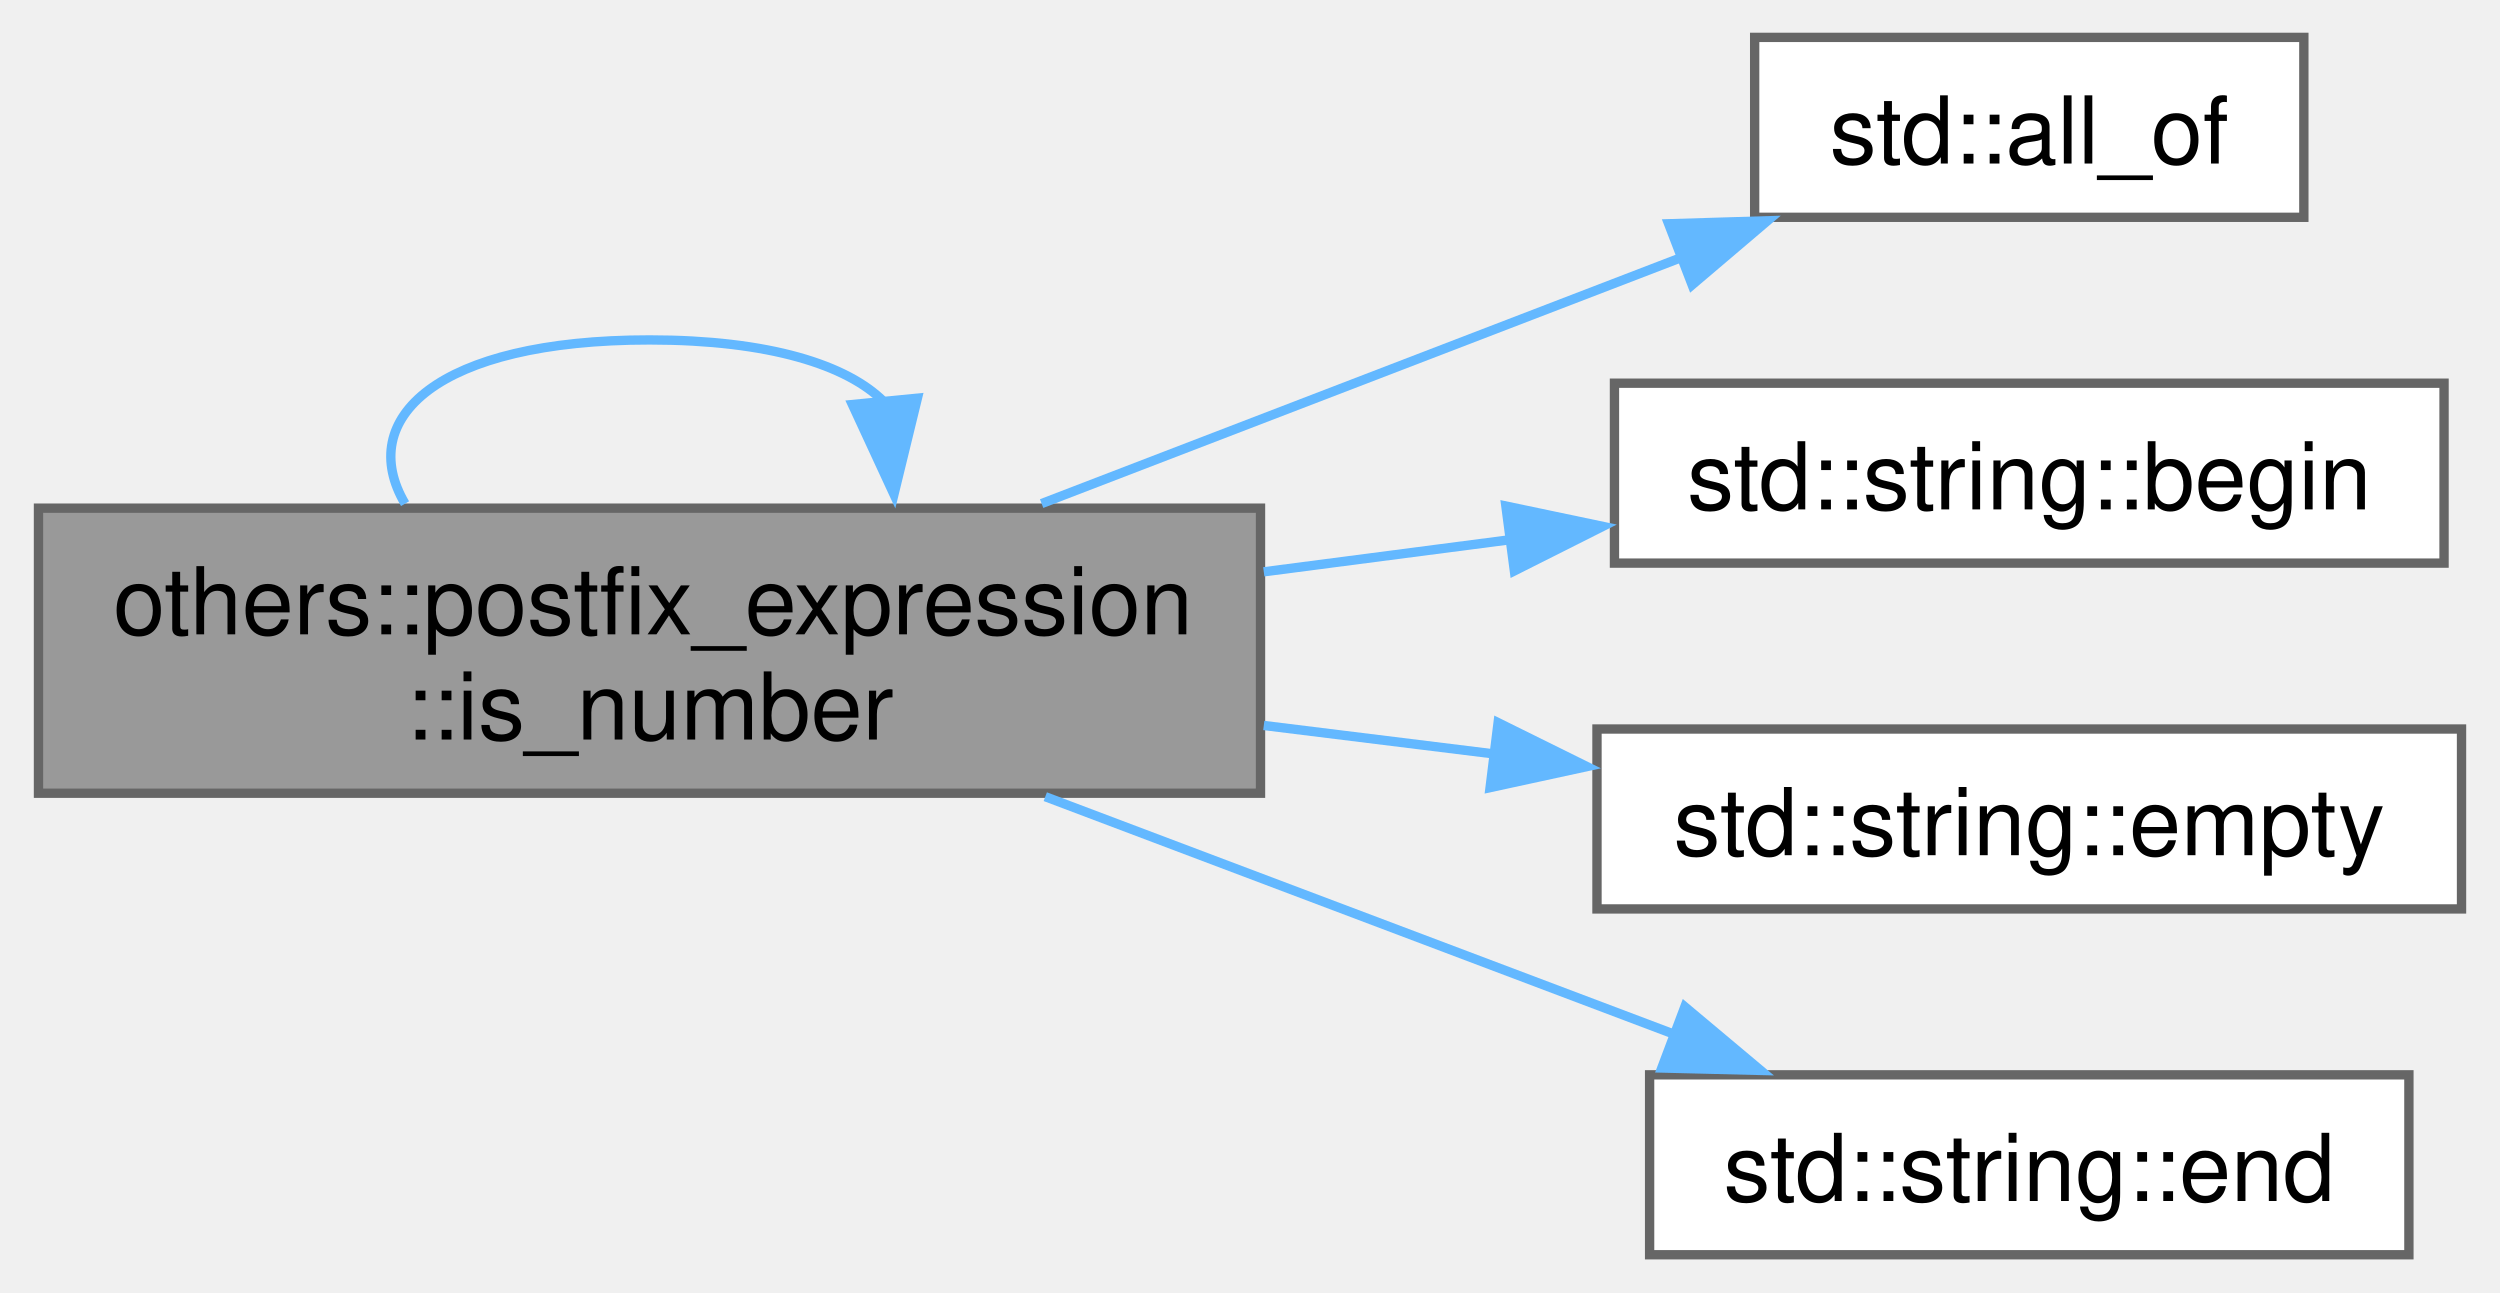
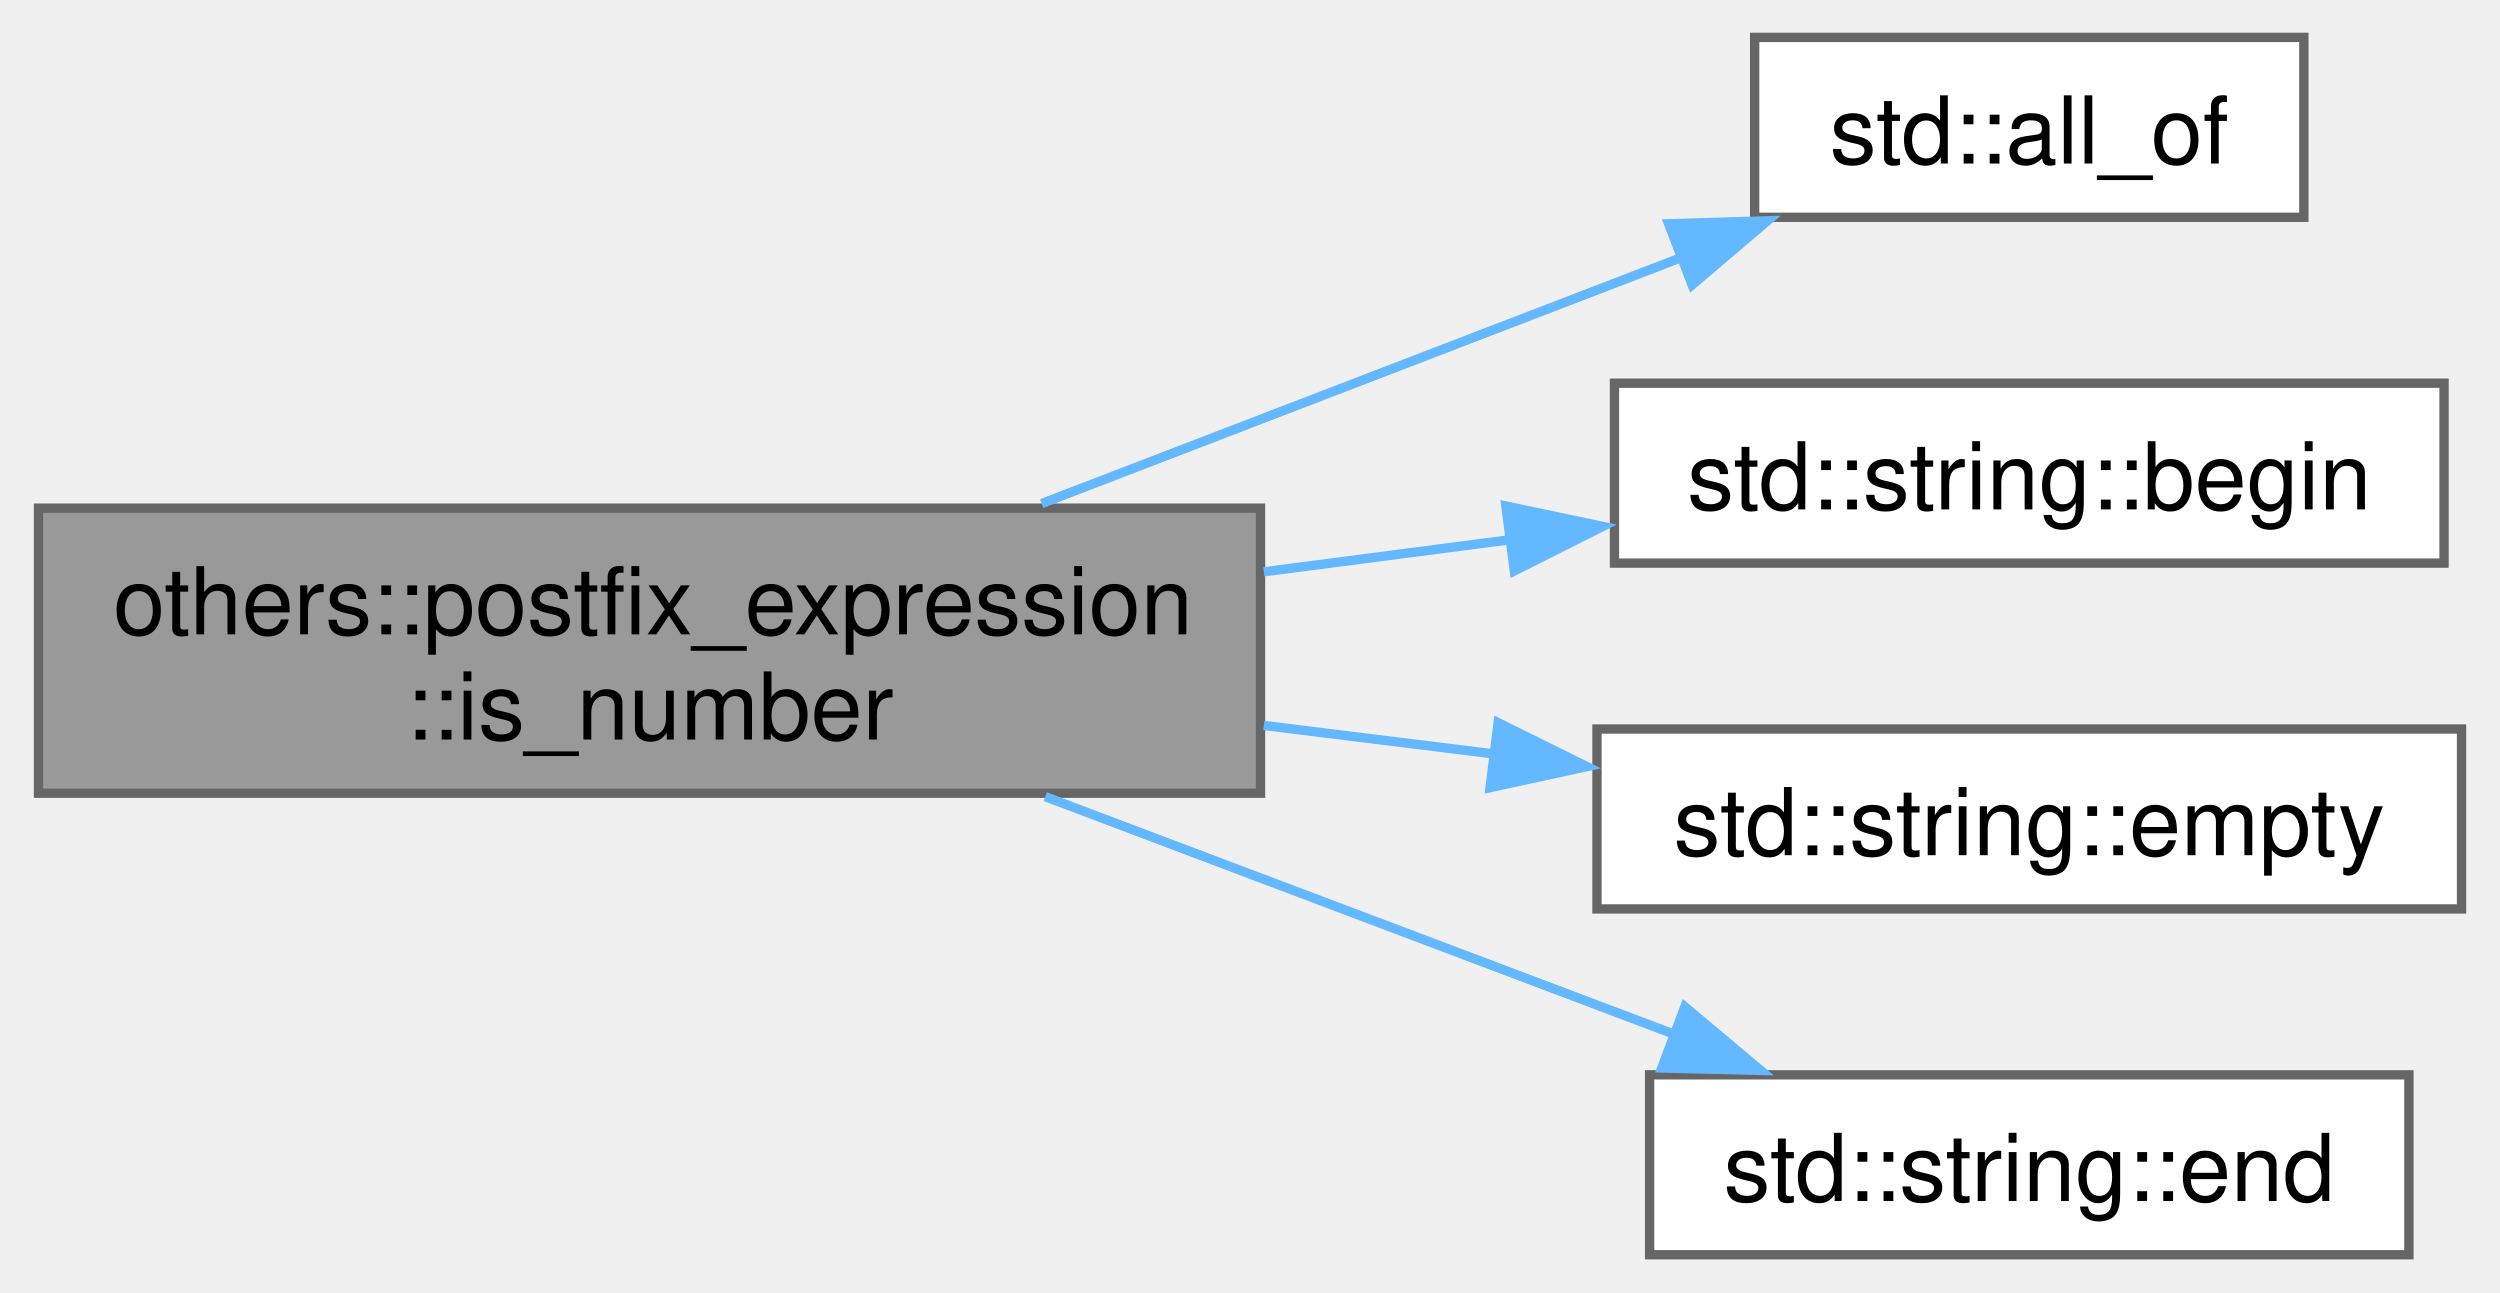
<svg xmlns="http://www.w3.org/2000/svg" xmlns:xlink="http://www.w3.org/1999/xlink" width="267pt" height="138pt" viewBox="0.00 0.00 267.25 138.25">
  <g id="graph0" class="graph" transform="scale(1 1) rotate(0) translate(4 134.25)">
    <g id="node1" class="node">
      <g id="a_node1">
        <a xlink:title="Checks if scanned string is a number.">
          <polygon fill="#999999" stroke="#666666" points="130.75,-79.88 0,-79.88 0,-49.38 130.75,-49.38 130.75,-79.88" />
          <text text-anchor="start" x="8" y="-66.38" font-family="Helvetica,sans-Serif" font-size="10.00">others::postfix_expression</text>
          <text text-anchor="middle" x="65.38" y="-55.12" font-family="Helvetica,sans-Serif" font-size="10.00">::is_number</text>
        </a>
      </g>
-     </g>
-     <g id="edge5" class="edge">
-       <path fill="none" stroke="#63b8ff" d="M39.22,-80.36C33.88,-89.43 42.6,-97.88 65.38,-97.88 78.19,-97.88 86.55,-95.2 90.47,-91.25" />
-       <polygon fill="#63b8ff" stroke="#63b8ff" points="94.04,-91.65 91.53,-81.36 87.08,-90.97 94.04,-91.65" />
    </g>
    <g id="node2" class="node">
      <g id="a_node2">
        <a target="_blank" xlink:href="http://en.cppreference.com/w/cpp/algorithm/all_any_none_of.html#" xlink:title=" ">
          <polygon fill="white" stroke="#666666" points="242.38,-130.25 183.62,-130.25 183.62,-111 242.38,-111 242.38,-130.25" />
          <text text-anchor="middle" x="213" y="-116.75" font-family="Helvetica,sans-Serif" font-size="10.00">std::all_of</text>
        </a>
      </g>
    </g>
    <g id="edge1" class="edge">
      <path fill="none" stroke="#63b8ff" d="M107.33,-80.37C128.92,-88.68 155.16,-98.77 175.97,-106.77" />
      <polygon fill="#63b8ff" stroke="#63b8ff" points="174.41,-110.31 185,-110.63 176.93,-103.77 174.41,-110.31" />
    </g>
    <g id="node3" class="node">
      <g id="a_node3">
        <a target="_blank" xlink:href="http://en.cppreference.com/w/cpp/string/basic_string/begin.html#" xlink:title=" ">
          <polygon fill="white" stroke="#666666" points="257.38,-93.25 168.62,-93.25 168.62,-74 257.38,-74 257.38,-93.25" />
          <text text-anchor="middle" x="213" y="-79.75" font-family="Helvetica,sans-Serif" font-size="10.00">std::string::begin</text>
        </a>
      </g>
    </g>
    <g id="edge2" class="edge">
      <path fill="none" stroke="#63b8ff" d="M131.1,-73.07C139.96,-74.23 148.99,-75.4 157.65,-76.53" />
      <polygon fill="#63b8ff" stroke="#63b8ff" points="157,-80.11 167.37,-77.93 157.91,-73.17 157,-80.11" />
    </g>
    <g id="node4" class="node">
      <g id="a_node4">
        <a target="_blank" xlink:href="http://en.cppreference.com/w/cpp/string/basic_string/empty.html#" xlink:title=" ">
          <polygon fill="white" stroke="#666666" points="259.25,-56.25 166.75,-56.25 166.75,-37 259.25,-37 259.25,-56.25" />
          <text text-anchor="middle" x="213" y="-42.75" font-family="Helvetica,sans-Serif" font-size="10.00">std::string::empty</text>
        </a>
      </g>
    </g>
    <g id="edge3" class="edge">
      <path fill="none" stroke="#63b8ff" d="M131.1,-56.63C139.35,-55.61 147.74,-54.57 155.84,-53.57" />
      <polygon fill="#63b8ff" stroke="#63b8ff" points="156.17,-56.93 165.67,-52.23 155.31,-49.98 156.17,-56.93" />
    </g>
    <g id="node5" class="node">
      <g id="a_node5">
        <a target="_blank" xlink:href="http://en.cppreference.com/w/cpp/string/basic_string/end.html#" xlink:title=" ">
          <polygon fill="white" stroke="#666666" points="253.62,-19.25 172.38,-19.25 172.38,0 253.62,0 253.62,-19.25" />
          <text text-anchor="middle" x="213" y="-5.75" font-family="Helvetica,sans-Serif" font-size="10.00">std::string::end</text>
        </a>
      </g>
    </g>
    <g id="edge4" class="edge">
      <path fill="none" stroke="#63b8ff" d="M107.72,-49.01C128.91,-41.01 154.51,-31.34 175.04,-23.58" />
      <polygon fill="#63b8ff" stroke="#63b8ff" points="176.15,-26.53 184.27,-19.72 173.68,-19.98 176.15,-26.53" />
    </g>
  </g>
</svg>
